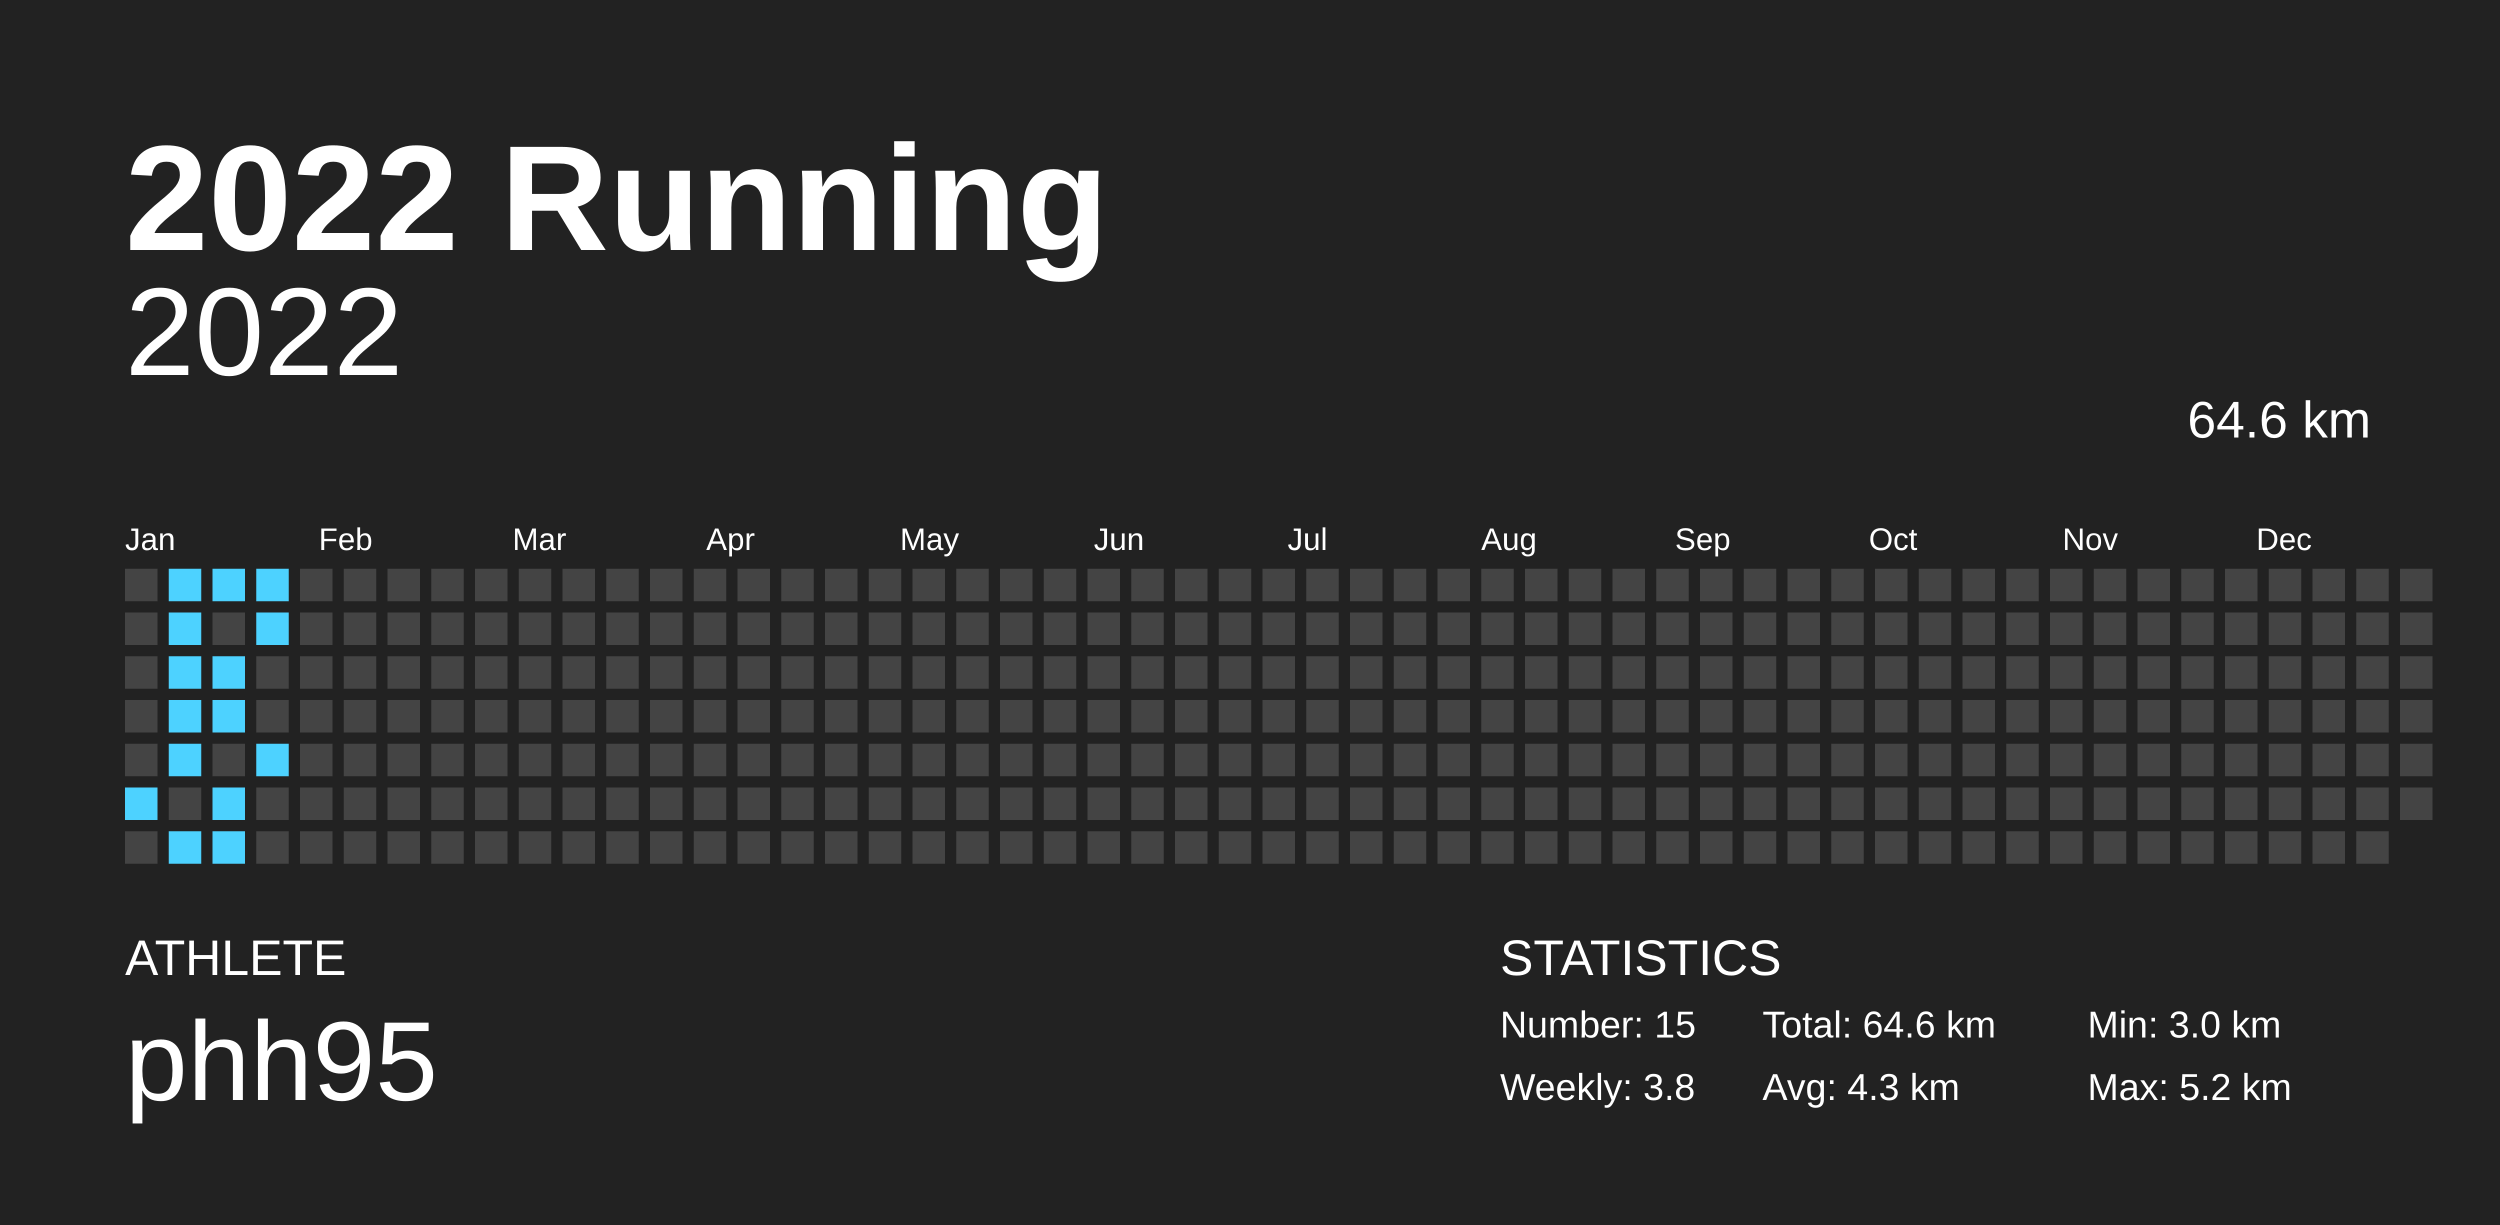
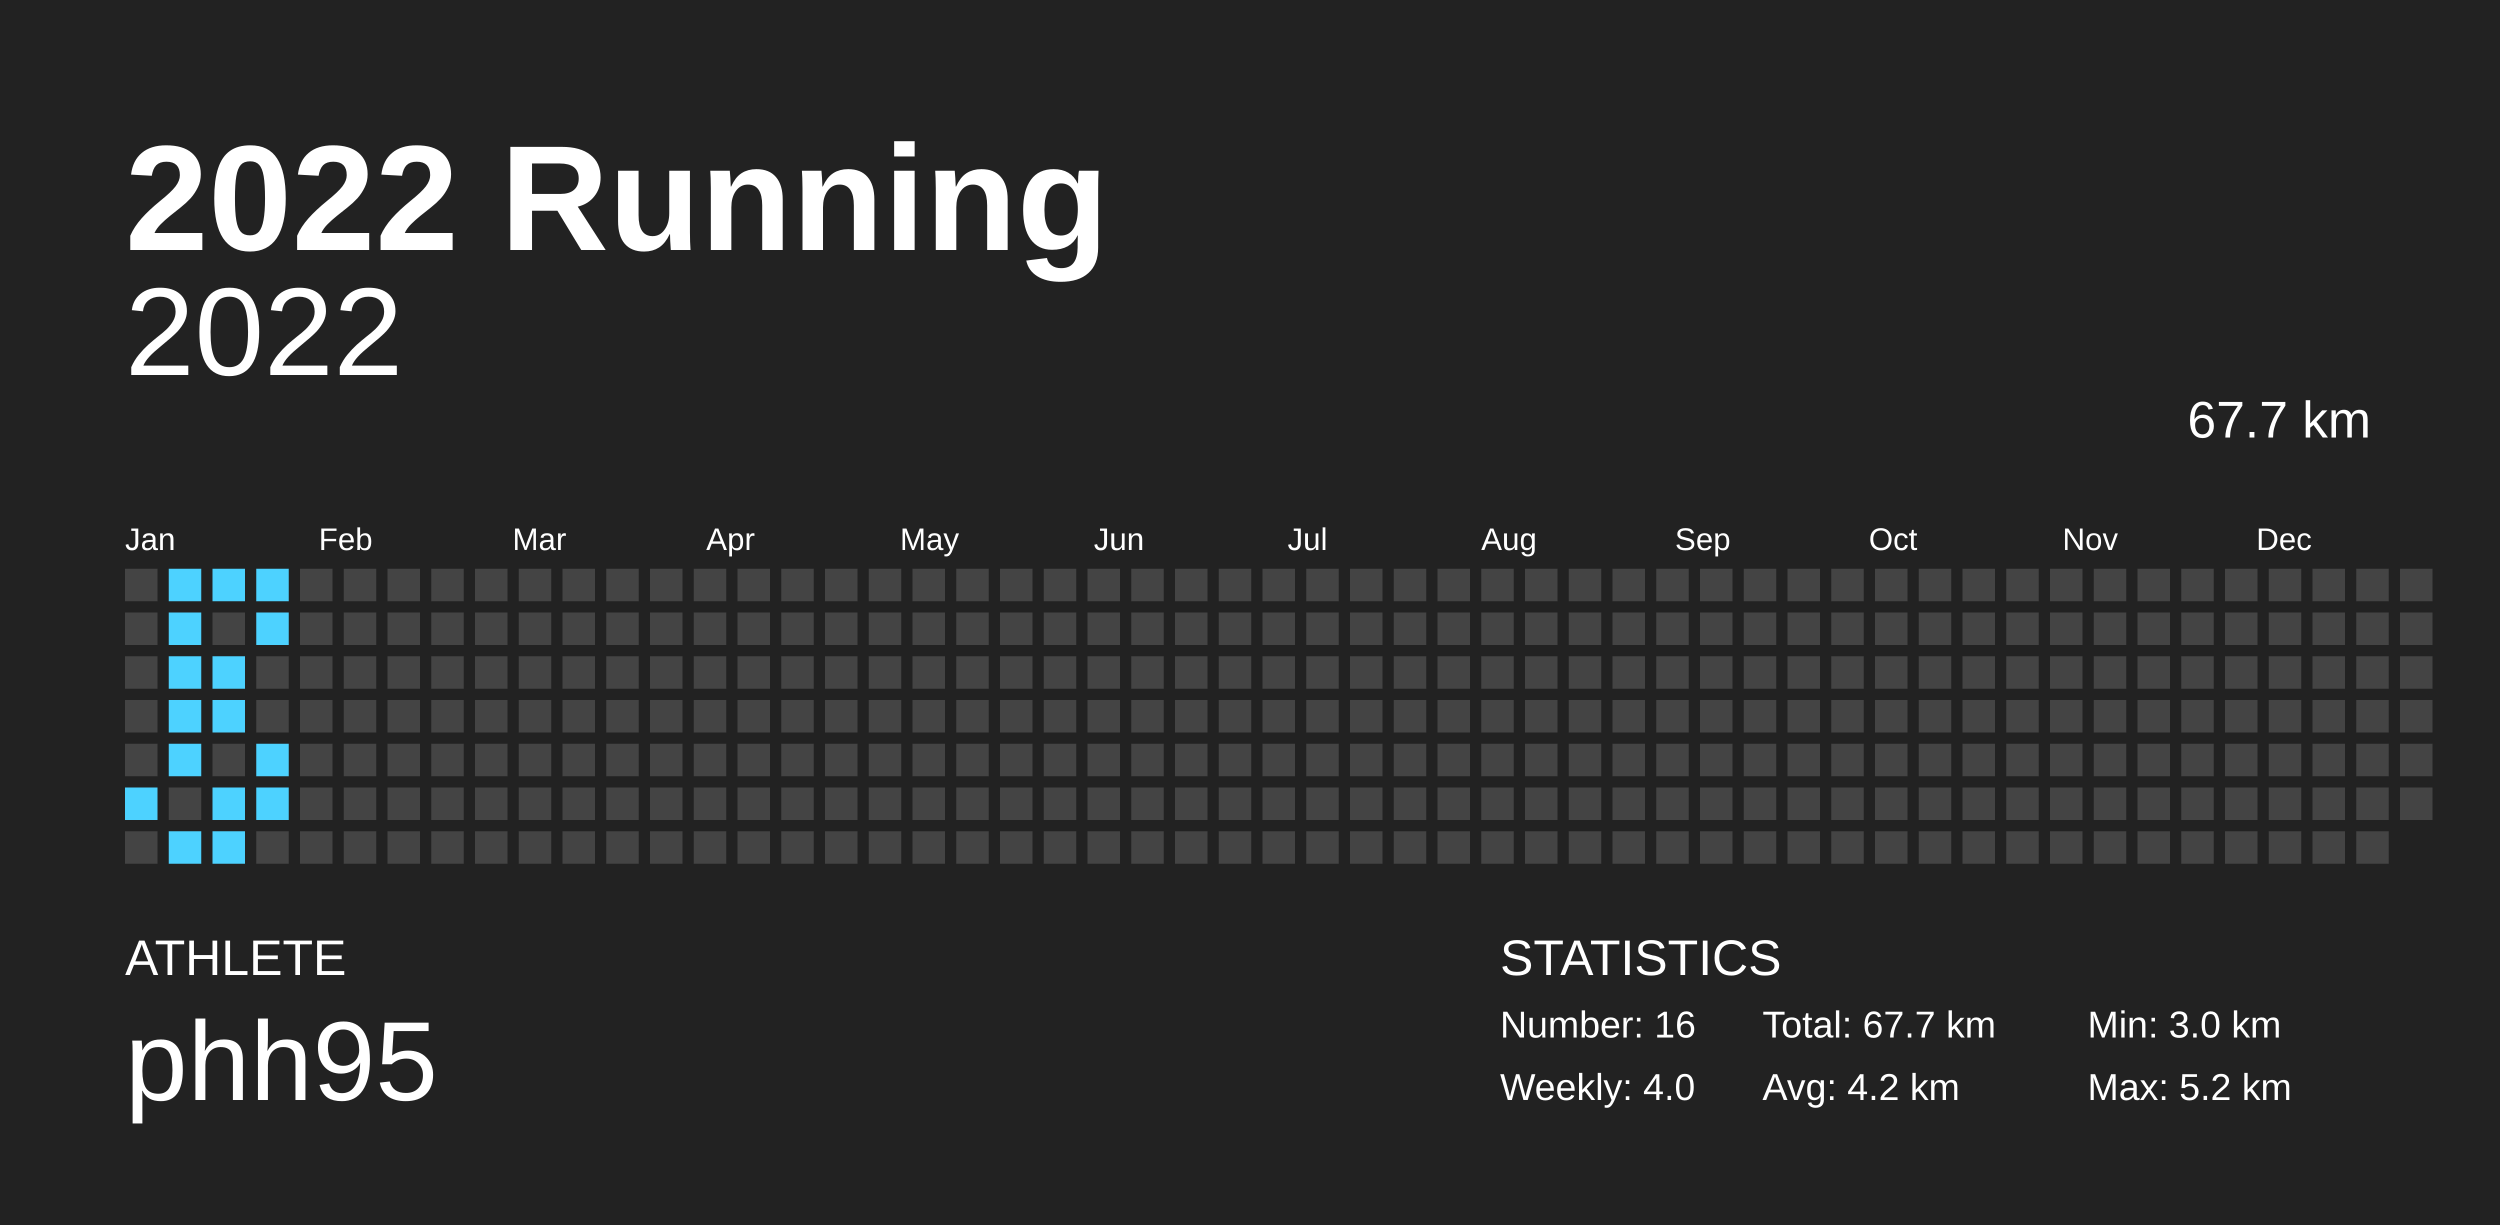
<svg xmlns="http://www.w3.org/2000/svg" baseProfile="full" height="98mm" version="1.1" viewBox="0,0,200,98" width="200mm">
  <defs />
  <rect fill="#222222" height="98" width="200" x="0" y="0" />
  <text fill="#FFFFFF" style="font-size:12px; font-family:Arial; font-weight:bold;" x="10" y="20">2022 Running</text>
  <text fill="#FFFFFF" style="font-size:4px; font-family:Arial" x="10" y="78">ATHLETE</text>
  <text fill="#FFFFFF" style="font-size:9px; font-family:Arial" x="10" y="88">phh95</text>
  <text fill="#FFFFFF" style="font-size:4px; font-family:Arial" x="120" y="78">STATISTICS</text>
-   <text fill="#FFFFFF" style="font-size:3px; font-family:Arial" x="120" y="83">Number: 15</text>
-   <text fill="#FFFFFF" style="font-size:3px; font-family:Arial" x="120" y="88">Weekly: 3.8</text>
-   <text fill="#FFFFFF" style="font-size:3px; font-family:Arial" x="141" y="83">Total: 64.6 km</text>
-   <text fill="#FFFFFF" style="font-size:3px; font-family:Arial" x="141" y="88">Avg: 4.3 km</text>
+   <text fill="#FFFFFF" style="font-size:3px; font-family:Arial" x="120" y="83">Number: 16</text>
+   <text fill="#FFFFFF" style="font-size:3px; font-family:Arial" x="120" y="88">Weekly: 4.0</text>
+   <text fill="#FFFFFF" style="font-size:3px; font-family:Arial" x="141" y="83">Total: 67.7 km</text>
+   <text fill="#FFFFFF" style="font-size:3px; font-family:Arial" x="141" y="88">Avg: 4.2 km</text>
  <text fill="#FFFFFF" style="font-size:3px; font-family:Arial" x="167" y="83">Min: 3.0 km</text>
  <text fill="#FFFFFF" style="font-size:3px; font-family:Arial" x="167" y="88">Max: 5.2 km</text>
  <text alignment-baseline="hanging" fill="#FFFFFF" style="font-size:10.0px; font-family:Arial;" x="10" y="30">2022</text>
-   <text alignment-baseline="hanging" fill="#FFFFFF" style="font-size:4.125px; font-family:Arial;" x="175" y="35">64.6 km</text>
+   <text alignment-baseline="hanging" fill="#FFFFFF" style="font-size:4.125px; font-family:Arial;" x="175" y="35">67.7 km</text>
  <text fill="#FFFFFF" style="font-size:2.5px; font-family:Arial" x="10.0" y="44">Jan</text>
  <text fill="#FFFFFF" style="font-size:2.5px; font-family:Arial" x="25.5" y="44">Feb</text>
  <text fill="#FFFFFF" style="font-size:2.5px; font-family:Arial" x="41.0" y="44">Mar</text>
  <text fill="#FFFFFF" style="font-size:2.5px; font-family:Arial" x="56.5" y="44">Apr</text>
  <text fill="#FFFFFF" style="font-size:2.5px; font-family:Arial" x="72.0" y="44">May</text>
  <text fill="#FFFFFF" style="font-size:2.5px; font-family:Arial" x="87.5" y="44">Jun</text>
  <text fill="#FFFFFF" style="font-size:2.5px; font-family:Arial" x="103.0" y="44">Jul</text>
  <text fill="#FFFFFF" style="font-size:2.5px; font-family:Arial" x="118.5" y="44">Aug</text>
  <text fill="#FFFFFF" style="font-size:2.5px; font-family:Arial" x="134.0" y="44">Sep</text>
  <text fill="#FFFFFF" style="font-size:2.5px; font-family:Arial" x="149.5" y="44">Oct</text>
  <text fill="#FFFFFF" style="font-size:2.5px; font-family:Arial" x="165.0" y="44">Nov</text>
  <text fill="#FFFFFF" style="font-size:2.5px; font-family:Arial" x="180.5" y="44">Dec</text>
  <rect fill="#444444" height="2.6" width="2.6" x="10.0" y="45.5" />
  <rect fill="#444444" height="2.6" width="2.6" x="10.0" y="49.0" />
  <rect fill="#444444" height="2.6" width="2.6" x="10.0" y="52.5" />
  <rect fill="#444444" height="2.6" width="2.6" x="10.0" y="56.0" />
  <rect fill="#444444" height="2.6" width="2.6" x="10.0" y="59.5" />
  <rect fill="#4dd2ff" height="2.6" width="2.6" x="10.0" y="63.0" />
  <rect fill="#444444" height="2.6" width="2.6" x="10.0" y="66.5" />
  <rect fill="#4dd2ff" height="2.6" width="2.6" x="13.5" y="45.5" />
  <rect fill="#4dd2ff" height="2.6" width="2.6" x="13.5" y="49.0" />
  <rect fill="#4dd2ff" height="2.6" width="2.6" x="13.5" y="52.5" />
  <rect fill="#4dd2ff" height="2.6" width="2.6" x="13.5" y="56.0" />
  <rect fill="#4dd2ff" height="2.6" width="2.6" x="13.5" y="59.5" />
  <rect fill="#444444" height="2.6" width="2.6" x="13.5" y="63.0" />
  <rect fill="#4dd2ff" height="2.6" width="2.6" x="13.5" y="66.5" />
  <rect fill="#4dd2ff" height="2.6" width="2.6" x="17.0" y="45.5" />
  <rect fill="#444444" height="2.6" width="2.6" x="17.0" y="49.0" />
  <rect fill="#4dd2ff" height="2.6" width="2.6" x="17.0" y="52.5" />
  <rect fill="#4dd2ff" height="2.6" width="2.6" x="17.0" y="56.0" />
  <rect fill="#444444" height="2.6" width="2.6" x="17.0" y="59.5" />
  <rect fill="#4dd2ff" height="2.6" width="2.6" x="17.0" y="63.0" />
  <rect fill="#4dd2ff" height="2.6" width="2.6" x="17.0" y="66.5" />
  <rect fill="#4dd2ff" height="2.6" width="2.6" x="20.5" y="45.5" />
  <rect fill="#4dd2ff" height="2.6" width="2.6" x="20.5" y="49.0" />
  <rect fill="#444444" height="2.6" width="2.6" x="20.5" y="52.5" />
  <rect fill="#444444" height="2.6" width="2.6" x="20.5" y="56.0" />
  <rect fill="#4dd2ff" height="2.6" width="2.6" x="20.5" y="59.5" />
-   <rect fill="#444444" height="2.6" width="2.6" x="20.5" y="63.0" />
+   <rect fill="#4dd2ff" height="2.6" width="2.6" x="20.5" y="63.0" />
  <rect fill="#444444" height="2.6" width="2.6" x="20.5" y="66.5" />
  <rect fill="#444444" height="2.6" width="2.6" x="24.0" y="45.5" />
  <rect fill="#444444" height="2.6" width="2.6" x="24.0" y="49.0" />
  <rect fill="#444444" height="2.6" width="2.6" x="24.0" y="52.5" />
  <rect fill="#444444" height="2.6" width="2.6" x="24.0" y="56.0" />
  <rect fill="#444444" height="2.6" width="2.6" x="24.0" y="59.5" />
  <rect fill="#444444" height="2.6" width="2.6" x="24.0" y="63.0" />
  <rect fill="#444444" height="2.6" width="2.6" x="24.0" y="66.5" />
  <rect fill="#444444" height="2.6" width="2.6" x="27.5" y="45.5" />
  <rect fill="#444444" height="2.6" width="2.6" x="27.5" y="49.0" />
  <rect fill="#444444" height="2.6" width="2.6" x="27.5" y="52.5" />
  <rect fill="#444444" height="2.6" width="2.6" x="27.5" y="56.0" />
  <rect fill="#444444" height="2.6" width="2.6" x="27.5" y="59.5" />
  <rect fill="#444444" height="2.6" width="2.6" x="27.5" y="63.0" />
  <rect fill="#444444" height="2.6" width="2.6" x="27.5" y="66.5" />
  <rect fill="#444444" height="2.6" width="2.6" x="31.0" y="45.5" />
  <rect fill="#444444" height="2.6" width="2.6" x="31.0" y="49.0" />
  <rect fill="#444444" height="2.6" width="2.6" x="31.0" y="52.5" />
  <rect fill="#444444" height="2.6" width="2.6" x="31.0" y="56.0" />
  <rect fill="#444444" height="2.6" width="2.6" x="31.0" y="59.5" />
  <rect fill="#444444" height="2.6" width="2.6" x="31.0" y="63.0" />
  <rect fill="#444444" height="2.6" width="2.6" x="31.0" y="66.5" />
  <rect fill="#444444" height="2.6" width="2.6" x="34.5" y="45.5" />
  <rect fill="#444444" height="2.6" width="2.6" x="34.5" y="49.0" />
  <rect fill="#444444" height="2.6" width="2.6" x="34.5" y="52.5" />
  <rect fill="#444444" height="2.6" width="2.6" x="34.5" y="56.0" />
  <rect fill="#444444" height="2.6" width="2.6" x="34.5" y="59.5" />
  <rect fill="#444444" height="2.6" width="2.6" x="34.5" y="63.0" />
  <rect fill="#444444" height="2.6" width="2.6" x="34.5" y="66.5" />
  <rect fill="#444444" height="2.6" width="2.6" x="38.0" y="45.5" />
  <rect fill="#444444" height="2.6" width="2.6" x="38.0" y="49.0" />
  <rect fill="#444444" height="2.6" width="2.6" x="38.0" y="52.5" />
  <rect fill="#444444" height="2.6" width="2.6" x="38.0" y="56.0" />
  <rect fill="#444444" height="2.6" width="2.6" x="38.0" y="59.5" />
  <rect fill="#444444" height="2.6" width="2.6" x="38.0" y="63.0" />
  <rect fill="#444444" height="2.6" width="2.6" x="38.0" y="66.5" />
  <rect fill="#444444" height="2.6" width="2.6" x="41.5" y="45.5" />
  <rect fill="#444444" height="2.6" width="2.6" x="41.5" y="49.0" />
  <rect fill="#444444" height="2.6" width="2.6" x="41.5" y="52.5" />
  <rect fill="#444444" height="2.6" width="2.6" x="41.5" y="56.0" />
  <rect fill="#444444" height="2.6" width="2.6" x="41.5" y="59.5" />
  <rect fill="#444444" height="2.6" width="2.6" x="41.5" y="63.0" />
  <rect fill="#444444" height="2.6" width="2.6" x="41.5" y="66.5" />
  <rect fill="#444444" height="2.6" width="2.6" x="45.0" y="45.5" />
  <rect fill="#444444" height="2.6" width="2.6" x="45.0" y="49.0" />
  <rect fill="#444444" height="2.6" width="2.6" x="45.0" y="52.5" />
  <rect fill="#444444" height="2.6" width="2.6" x="45.0" y="56.0" />
  <rect fill="#444444" height="2.6" width="2.6" x="45.0" y="59.5" />
  <rect fill="#444444" height="2.6" width="2.6" x="45.0" y="63.0" />
  <rect fill="#444444" height="2.6" width="2.6" x="45.0" y="66.5" />
  <rect fill="#444444" height="2.6" width="2.6" x="48.5" y="45.5" />
  <rect fill="#444444" height="2.6" width="2.6" x="48.5" y="49.0" />
  <rect fill="#444444" height="2.6" width="2.6" x="48.5" y="52.5" />
  <rect fill="#444444" height="2.6" width="2.6" x="48.5" y="56.0" />
  <rect fill="#444444" height="2.6" width="2.6" x="48.5" y="59.5" />
  <rect fill="#444444" height="2.6" width="2.6" x="48.5" y="63.0" />
  <rect fill="#444444" height="2.6" width="2.6" x="48.5" y="66.5" />
  <rect fill="#444444" height="2.6" width="2.6" x="52.0" y="45.5" />
  <rect fill="#444444" height="2.6" width="2.6" x="52.0" y="49.0" />
  <rect fill="#444444" height="2.6" width="2.6" x="52.0" y="52.5" />
  <rect fill="#444444" height="2.6" width="2.6" x="52.0" y="56.0" />
  <rect fill="#444444" height="2.6" width="2.6" x="52.0" y="59.5" />
  <rect fill="#444444" height="2.6" width="2.6" x="52.0" y="63.0" />
  <rect fill="#444444" height="2.6" width="2.6" x="52.0" y="66.5" />
  <rect fill="#444444" height="2.6" width="2.6" x="55.5" y="45.5" />
  <rect fill="#444444" height="2.6" width="2.6" x="55.5" y="49.0" />
  <rect fill="#444444" height="2.6" width="2.6" x="55.5" y="52.5" />
  <rect fill="#444444" height="2.6" width="2.6" x="55.5" y="56.0" />
  <rect fill="#444444" height="2.6" width="2.6" x="55.5" y="59.5" />
  <rect fill="#444444" height="2.6" width="2.6" x="55.5" y="63.0" />
  <rect fill="#444444" height="2.6" width="2.6" x="55.5" y="66.5" />
  <rect fill="#444444" height="2.6" width="2.6" x="59.0" y="45.5" />
  <rect fill="#444444" height="2.6" width="2.6" x="59.0" y="49.0" />
  <rect fill="#444444" height="2.6" width="2.6" x="59.0" y="52.5" />
  <rect fill="#444444" height="2.6" width="2.6" x="59.0" y="56.0" />
  <rect fill="#444444" height="2.6" width="2.6" x="59.0" y="59.5" />
  <rect fill="#444444" height="2.6" width="2.6" x="59.0" y="63.0" />
  <rect fill="#444444" height="2.6" width="2.6" x="59.0" y="66.5" />
  <rect fill="#444444" height="2.6" width="2.6" x="62.5" y="45.5" />
  <rect fill="#444444" height="2.6" width="2.6" x="62.5" y="49.0" />
  <rect fill="#444444" height="2.6" width="2.6" x="62.5" y="52.5" />
  <rect fill="#444444" height="2.6" width="2.6" x="62.5" y="56.0" />
  <rect fill="#444444" height="2.6" width="2.6" x="62.5" y="59.5" />
  <rect fill="#444444" height="2.6" width="2.6" x="62.5" y="63.0" />
  <rect fill="#444444" height="2.6" width="2.6" x="62.5" y="66.5" />
  <rect fill="#444444" height="2.6" width="2.6" x="66.0" y="45.5" />
  <rect fill="#444444" height="2.6" width="2.6" x="66.0" y="49.0" />
  <rect fill="#444444" height="2.6" width="2.6" x="66.0" y="52.5" />
  <rect fill="#444444" height="2.6" width="2.6" x="66.0" y="56.0" />
  <rect fill="#444444" height="2.6" width="2.6" x="66.0" y="59.5" />
  <rect fill="#444444" height="2.6" width="2.6" x="66.0" y="63.0" />
  <rect fill="#444444" height="2.6" width="2.6" x="66.0" y="66.5" />
  <rect fill="#444444" height="2.6" width="2.6" x="69.5" y="45.5" />
  <rect fill="#444444" height="2.6" width="2.6" x="69.5" y="49.0" />
  <rect fill="#444444" height="2.6" width="2.6" x="69.5" y="52.5" />
  <rect fill="#444444" height="2.6" width="2.6" x="69.5" y="56.0" />
  <rect fill="#444444" height="2.6" width="2.6" x="69.5" y="59.5" />
  <rect fill="#444444" height="2.6" width="2.6" x="69.5" y="63.0" />
  <rect fill="#444444" height="2.6" width="2.6" x="69.5" y="66.5" />
  <rect fill="#444444" height="2.6" width="2.6" x="73.0" y="45.5" />
  <rect fill="#444444" height="2.6" width="2.6" x="73.0" y="49.0" />
  <rect fill="#444444" height="2.6" width="2.6" x="73.0" y="52.5" />
  <rect fill="#444444" height="2.6" width="2.6" x="73.0" y="56.0" />
  <rect fill="#444444" height="2.6" width="2.6" x="73.0" y="59.5" />
  <rect fill="#444444" height="2.6" width="2.6" x="73.0" y="63.0" />
  <rect fill="#444444" height="2.6" width="2.6" x="73.0" y="66.5" />
  <rect fill="#444444" height="2.6" width="2.6" x="76.5" y="45.5" />
  <rect fill="#444444" height="2.6" width="2.6" x="76.5" y="49.0" />
  <rect fill="#444444" height="2.6" width="2.6" x="76.5" y="52.5" />
  <rect fill="#444444" height="2.6" width="2.6" x="76.5" y="56.0" />
  <rect fill="#444444" height="2.6" width="2.6" x="76.5" y="59.5" />
  <rect fill="#444444" height="2.6" width="2.6" x="76.5" y="63.0" />
  <rect fill="#444444" height="2.6" width="2.6" x="76.5" y="66.5" />
  <rect fill="#444444" height="2.6" width="2.6" x="80.0" y="45.5" />
  <rect fill="#444444" height="2.6" width="2.6" x="80.0" y="49.0" />
  <rect fill="#444444" height="2.6" width="2.6" x="80.0" y="52.5" />
  <rect fill="#444444" height="2.6" width="2.6" x="80.0" y="56.0" />
  <rect fill="#444444" height="2.6" width="2.6" x="80.0" y="59.5" />
  <rect fill="#444444" height="2.6" width="2.6" x="80.0" y="63.0" />
  <rect fill="#444444" height="2.6" width="2.6" x="80.0" y="66.5" />
  <rect fill="#444444" height="2.6" width="2.6" x="83.5" y="45.5" />
  <rect fill="#444444" height="2.6" width="2.6" x="83.5" y="49.0" />
  <rect fill="#444444" height="2.6" width="2.6" x="83.5" y="52.5" />
  <rect fill="#444444" height="2.6" width="2.6" x="83.5" y="56.0" />
  <rect fill="#444444" height="2.6" width="2.6" x="83.5" y="59.5" />
  <rect fill="#444444" height="2.6" width="2.6" x="83.5" y="63.0" />
  <rect fill="#444444" height="2.6" width="2.6" x="83.5" y="66.5" />
  <rect fill="#444444" height="2.6" width="2.6" x="87.0" y="45.5" />
  <rect fill="#444444" height="2.6" width="2.6" x="87.0" y="49.0" />
  <rect fill="#444444" height="2.6" width="2.6" x="87.0" y="52.5" />
  <rect fill="#444444" height="2.6" width="2.6" x="87.0" y="56.0" />
  <rect fill="#444444" height="2.6" width="2.6" x="87.0" y="59.5" />
  <rect fill="#444444" height="2.6" width="2.6" x="87.0" y="63.0" />
  <rect fill="#444444" height="2.6" width="2.6" x="87.0" y="66.5" />
  <rect fill="#444444" height="2.6" width="2.6" x="90.5" y="45.5" />
  <rect fill="#444444" height="2.6" width="2.6" x="90.5" y="49.0" />
  <rect fill="#444444" height="2.6" width="2.6" x="90.5" y="52.5" />
  <rect fill="#444444" height="2.6" width="2.6" x="90.5" y="56.0" />
  <rect fill="#444444" height="2.6" width="2.6" x="90.5" y="59.5" />
  <rect fill="#444444" height="2.6" width="2.6" x="90.5" y="63.0" />
  <rect fill="#444444" height="2.6" width="2.6" x="90.5" y="66.5" />
  <rect fill="#444444" height="2.6" width="2.6" x="94.0" y="45.5" />
  <rect fill="#444444" height="2.6" width="2.6" x="94.0" y="49.0" />
  <rect fill="#444444" height="2.6" width="2.6" x="94.0" y="52.5" />
  <rect fill="#444444" height="2.6" width="2.6" x="94.0" y="56.0" />
  <rect fill="#444444" height="2.6" width="2.6" x="94.0" y="59.5" />
  <rect fill="#444444" height="2.6" width="2.6" x="94.0" y="63.0" />
  <rect fill="#444444" height="2.6" width="2.6" x="94.0" y="66.5" />
  <rect fill="#444444" height="2.6" width="2.6" x="97.5" y="45.5" />
  <rect fill="#444444" height="2.6" width="2.6" x="97.5" y="49.0" />
  <rect fill="#444444" height="2.6" width="2.6" x="97.5" y="52.5" />
  <rect fill="#444444" height="2.6" width="2.6" x="97.5" y="56.0" />
  <rect fill="#444444" height="2.6" width="2.6" x="97.5" y="59.5" />
  <rect fill="#444444" height="2.6" width="2.6" x="97.5" y="63.0" />
  <rect fill="#444444" height="2.6" width="2.6" x="97.5" y="66.5" />
  <rect fill="#444444" height="2.6" width="2.6" x="101.0" y="45.5" />
  <rect fill="#444444" height="2.6" width="2.6" x="101.0" y="49.0" />
  <rect fill="#444444" height="2.6" width="2.6" x="101.0" y="52.5" />
  <rect fill="#444444" height="2.6" width="2.6" x="101.0" y="56.0" />
  <rect fill="#444444" height="2.6" width="2.6" x="101.0" y="59.5" />
  <rect fill="#444444" height="2.6" width="2.6" x="101.0" y="63.0" />
  <rect fill="#444444" height="2.6" width="2.6" x="101.0" y="66.5" />
  <rect fill="#444444" height="2.6" width="2.6" x="104.5" y="45.5" />
  <rect fill="#444444" height="2.6" width="2.6" x="104.5" y="49.0" />
  <rect fill="#444444" height="2.6" width="2.6" x="104.5" y="52.5" />
  <rect fill="#444444" height="2.6" width="2.6" x="104.5" y="56.0" />
  <rect fill="#444444" height="2.6" width="2.6" x="104.5" y="59.5" />
  <rect fill="#444444" height="2.6" width="2.6" x="104.5" y="63.0" />
  <rect fill="#444444" height="2.6" width="2.6" x="104.5" y="66.5" />
  <rect fill="#444444" height="2.6" width="2.6" x="108.0" y="45.5" />
  <rect fill="#444444" height="2.6" width="2.6" x="108.0" y="49.0" />
  <rect fill="#444444" height="2.6" width="2.6" x="108.0" y="52.5" />
  <rect fill="#444444" height="2.6" width="2.6" x="108.0" y="56.0" />
  <rect fill="#444444" height="2.6" width="2.6" x="108.0" y="59.5" />
  <rect fill="#444444" height="2.6" width="2.6" x="108.0" y="63.0" />
  <rect fill="#444444" height="2.6" width="2.6" x="108.0" y="66.5" />
  <rect fill="#444444" height="2.6" width="2.6" x="111.5" y="45.5" />
  <rect fill="#444444" height="2.6" width="2.6" x="111.5" y="49.0" />
  <rect fill="#444444" height="2.6" width="2.6" x="111.5" y="52.5" />
  <rect fill="#444444" height="2.6" width="2.6" x="111.5" y="56.0" />
  <rect fill="#444444" height="2.6" width="2.6" x="111.5" y="59.5" />
  <rect fill="#444444" height="2.6" width="2.6" x="111.5" y="63.0" />
  <rect fill="#444444" height="2.6" width="2.6" x="111.5" y="66.5" />
  <rect fill="#444444" height="2.6" width="2.6" x="115.0" y="45.5" />
  <rect fill="#444444" height="2.6" width="2.6" x="115.0" y="49.0" />
  <rect fill="#444444" height="2.6" width="2.6" x="115.0" y="52.5" />
  <rect fill="#444444" height="2.6" width="2.6" x="115.0" y="56.0" />
  <rect fill="#444444" height="2.6" width="2.6" x="115.0" y="59.5" />
  <rect fill="#444444" height="2.6" width="2.6" x="115.0" y="63.0" />
  <rect fill="#444444" height="2.6" width="2.6" x="115.0" y="66.5" />
  <rect fill="#444444" height="2.6" width="2.6" x="118.5" y="45.5" />
  <rect fill="#444444" height="2.6" width="2.6" x="118.5" y="49.0" />
  <rect fill="#444444" height="2.6" width="2.6" x="118.5" y="52.5" />
  <rect fill="#444444" height="2.6" width="2.6" x="118.5" y="56.0" />
  <rect fill="#444444" height="2.6" width="2.6" x="118.5" y="59.5" />
  <rect fill="#444444" height="2.6" width="2.6" x="118.5" y="63.0" />
  <rect fill="#444444" height="2.6" width="2.6" x="118.5" y="66.5" />
  <rect fill="#444444" height="2.6" width="2.6" x="122.0" y="45.5" />
  <rect fill="#444444" height="2.6" width="2.6" x="122.0" y="49.0" />
  <rect fill="#444444" height="2.6" width="2.6" x="122.0" y="52.5" />
  <rect fill="#444444" height="2.6" width="2.6" x="122.0" y="56.0" />
  <rect fill="#444444" height="2.6" width="2.6" x="122.0" y="59.5" />
  <rect fill="#444444" height="2.6" width="2.6" x="122.0" y="63.0" />
  <rect fill="#444444" height="2.6" width="2.6" x="122.0" y="66.5" />
  <rect fill="#444444" height="2.6" width="2.6" x="125.5" y="45.5" />
  <rect fill="#444444" height="2.6" width="2.6" x="125.5" y="49.0" />
  <rect fill="#444444" height="2.6" width="2.6" x="125.5" y="52.5" />
  <rect fill="#444444" height="2.6" width="2.6" x="125.5" y="56.0" />
  <rect fill="#444444" height="2.6" width="2.6" x="125.5" y="59.5" />
  <rect fill="#444444" height="2.6" width="2.6" x="125.5" y="63.0" />
  <rect fill="#444444" height="2.6" width="2.6" x="125.5" y="66.5" />
  <rect fill="#444444" height="2.6" width="2.6" x="129.0" y="45.5" />
  <rect fill="#444444" height="2.6" width="2.6" x="129.0" y="49.0" />
  <rect fill="#444444" height="2.6" width="2.6" x="129.0" y="52.5" />
  <rect fill="#444444" height="2.6" width="2.6" x="129.0" y="56.0" />
  <rect fill="#444444" height="2.6" width="2.6" x="129.0" y="59.5" />
  <rect fill="#444444" height="2.6" width="2.6" x="129.0" y="63.0" />
  <rect fill="#444444" height="2.6" width="2.6" x="129.0" y="66.5" />
  <rect fill="#444444" height="2.6" width="2.6" x="132.5" y="45.5" />
  <rect fill="#444444" height="2.6" width="2.6" x="132.5" y="49.0" />
  <rect fill="#444444" height="2.6" width="2.6" x="132.5" y="52.5" />
  <rect fill="#444444" height="2.6" width="2.6" x="132.5" y="56.0" />
  <rect fill="#444444" height="2.6" width="2.6" x="132.5" y="59.5" />
  <rect fill="#444444" height="2.6" width="2.6" x="132.5" y="63.0" />
  <rect fill="#444444" height="2.6" width="2.6" x="132.5" y="66.5" />
  <rect fill="#444444" height="2.6" width="2.6" x="136.0" y="45.5" />
  <rect fill="#444444" height="2.6" width="2.6" x="136.0" y="49.0" />
  <rect fill="#444444" height="2.6" width="2.6" x="136.0" y="52.5" />
  <rect fill="#444444" height="2.6" width="2.6" x="136.0" y="56.0" />
  <rect fill="#444444" height="2.6" width="2.6" x="136.0" y="59.5" />
  <rect fill="#444444" height="2.6" width="2.6" x="136.0" y="63.0" />
  <rect fill="#444444" height="2.6" width="2.6" x="136.0" y="66.5" />
  <rect fill="#444444" height="2.6" width="2.6" x="139.5" y="45.5" />
  <rect fill="#444444" height="2.6" width="2.6" x="139.5" y="49.0" />
  <rect fill="#444444" height="2.6" width="2.6" x="139.5" y="52.5" />
  <rect fill="#444444" height="2.6" width="2.6" x="139.5" y="56.0" />
  <rect fill="#444444" height="2.6" width="2.6" x="139.5" y="59.5" />
  <rect fill="#444444" height="2.6" width="2.6" x="139.5" y="63.0" />
  <rect fill="#444444" height="2.6" width="2.6" x="139.5" y="66.5" />
  <rect fill="#444444" height="2.6" width="2.6" x="143.0" y="45.5" />
  <rect fill="#444444" height="2.6" width="2.6" x="143.0" y="49.0" />
  <rect fill="#444444" height="2.6" width="2.6" x="143.0" y="52.5" />
  <rect fill="#444444" height="2.6" width="2.6" x="143.0" y="56.0" />
  <rect fill="#444444" height="2.6" width="2.6" x="143.0" y="59.5" />
  <rect fill="#444444" height="2.6" width="2.6" x="143.0" y="63.0" />
  <rect fill="#444444" height="2.6" width="2.6" x="143.0" y="66.5" />
  <rect fill="#444444" height="2.6" width="2.6" x="146.5" y="45.5" />
  <rect fill="#444444" height="2.6" width="2.6" x="146.5" y="49.0" />
  <rect fill="#444444" height="2.6" width="2.6" x="146.5" y="52.5" />
  <rect fill="#444444" height="2.6" width="2.6" x="146.5" y="56.0" />
  <rect fill="#444444" height="2.6" width="2.6" x="146.5" y="59.5" />
  <rect fill="#444444" height="2.6" width="2.6" x="146.5" y="63.0" />
  <rect fill="#444444" height="2.6" width="2.6" x="146.5" y="66.5" />
  <rect fill="#444444" height="2.6" width="2.6" x="150.0" y="45.5" />
  <rect fill="#444444" height="2.6" width="2.6" x="150.0" y="49.0" />
  <rect fill="#444444" height="2.6" width="2.6" x="150.0" y="52.5" />
  <rect fill="#444444" height="2.6" width="2.6" x="150.0" y="56.0" />
  <rect fill="#444444" height="2.6" width="2.6" x="150.0" y="59.5" />
  <rect fill="#444444" height="2.6" width="2.6" x="150.0" y="63.0" />
  <rect fill="#444444" height="2.6" width="2.6" x="150.0" y="66.5" />
  <rect fill="#444444" height="2.6" width="2.6" x="153.5" y="45.5" />
  <rect fill="#444444" height="2.6" width="2.6" x="153.5" y="49.0" />
  <rect fill="#444444" height="2.6" width="2.6" x="153.5" y="52.5" />
  <rect fill="#444444" height="2.6" width="2.6" x="153.5" y="56.0" />
  <rect fill="#444444" height="2.6" width="2.6" x="153.5" y="59.5" />
  <rect fill="#444444" height="2.6" width="2.6" x="153.5" y="63.0" />
  <rect fill="#444444" height="2.6" width="2.6" x="153.5" y="66.5" />
  <rect fill="#444444" height="2.6" width="2.6" x="157.0" y="45.5" />
  <rect fill="#444444" height="2.6" width="2.6" x="157.0" y="49.0" />
  <rect fill="#444444" height="2.6" width="2.6" x="157.0" y="52.5" />
  <rect fill="#444444" height="2.6" width="2.6" x="157.0" y="56.0" />
  <rect fill="#444444" height="2.6" width="2.6" x="157.0" y="59.5" />
  <rect fill="#444444" height="2.6" width="2.6" x="157.0" y="63.0" />
  <rect fill="#444444" height="2.6" width="2.6" x="157.0" y="66.5" />
  <rect fill="#444444" height="2.6" width="2.6" x="160.5" y="45.5" />
  <rect fill="#444444" height="2.6" width="2.6" x="160.5" y="49.0" />
  <rect fill="#444444" height="2.6" width="2.6" x="160.5" y="52.5" />
  <rect fill="#444444" height="2.6" width="2.6" x="160.5" y="56.0" />
  <rect fill="#444444" height="2.6" width="2.6" x="160.5" y="59.5" />
  <rect fill="#444444" height="2.6" width="2.6" x="160.5" y="63.0" />
  <rect fill="#444444" height="2.6" width="2.6" x="160.5" y="66.5" />
  <rect fill="#444444" height="2.6" width="2.6" x="164.0" y="45.5" />
  <rect fill="#444444" height="2.6" width="2.6" x="164.0" y="49.0" />
  <rect fill="#444444" height="2.6" width="2.6" x="164.0" y="52.5" />
  <rect fill="#444444" height="2.6" width="2.6" x="164.0" y="56.0" />
  <rect fill="#444444" height="2.6" width="2.6" x="164.0" y="59.5" />
  <rect fill="#444444" height="2.6" width="2.6" x="164.0" y="63.0" />
  <rect fill="#444444" height="2.6" width="2.6" x="164.0" y="66.5" />
  <rect fill="#444444" height="2.6" width="2.6" x="167.5" y="45.5" />
  <rect fill="#444444" height="2.6" width="2.6" x="167.5" y="49.0" />
  <rect fill="#444444" height="2.6" width="2.6" x="167.5" y="52.5" />
  <rect fill="#444444" height="2.6" width="2.6" x="167.5" y="56.0" />
  <rect fill="#444444" height="2.6" width="2.6" x="167.5" y="59.5" />
  <rect fill="#444444" height="2.6" width="2.6" x="167.5" y="63.0" />
  <rect fill="#444444" height="2.6" width="2.6" x="167.5" y="66.5" />
  <rect fill="#444444" height="2.6" width="2.6" x="171.0" y="45.5" />
  <rect fill="#444444" height="2.6" width="2.6" x="171.0" y="49.0" />
  <rect fill="#444444" height="2.6" width="2.6" x="171.0" y="52.5" />
  <rect fill="#444444" height="2.6" width="2.6" x="171.0" y="56.0" />
  <rect fill="#444444" height="2.6" width="2.6" x="171.0" y="59.5" />
  <rect fill="#444444" height="2.6" width="2.6" x="171.0" y="63.0" />
  <rect fill="#444444" height="2.6" width="2.6" x="171.0" y="66.5" />
  <rect fill="#444444" height="2.6" width="2.6" x="174.5" y="45.5" />
  <rect fill="#444444" height="2.6" width="2.6" x="174.5" y="49.0" />
  <rect fill="#444444" height="2.6" width="2.6" x="174.5" y="52.5" />
  <rect fill="#444444" height="2.6" width="2.6" x="174.5" y="56.0" />
  <rect fill="#444444" height="2.6" width="2.6" x="174.5" y="59.5" />
  <rect fill="#444444" height="2.6" width="2.6" x="174.5" y="63.0" />
  <rect fill="#444444" height="2.6" width="2.6" x="174.5" y="66.5" />
  <rect fill="#444444" height="2.6" width="2.6" x="178.0" y="45.5" />
  <rect fill="#444444" height="2.6" width="2.6" x="178.0" y="49.0" />
  <rect fill="#444444" height="2.6" width="2.6" x="178.0" y="52.5" />
  <rect fill="#444444" height="2.6" width="2.6" x="178.0" y="56.0" />
  <rect fill="#444444" height="2.6" width="2.6" x="178.0" y="59.5" />
  <rect fill="#444444" height="2.6" width="2.6" x="178.0" y="63.0" />
  <rect fill="#444444" height="2.6" width="2.6" x="178.0" y="66.5" />
  <rect fill="#444444" height="2.6" width="2.6" x="181.5" y="45.5" />
  <rect fill="#444444" height="2.6" width="2.6" x="181.5" y="49.0" />
  <rect fill="#444444" height="2.6" width="2.6" x="181.5" y="52.5" />
  <rect fill="#444444" height="2.6" width="2.6" x="181.5" y="56.0" />
  <rect fill="#444444" height="2.6" width="2.6" x="181.5" y="59.5" />
  <rect fill="#444444" height="2.6" width="2.6" x="181.5" y="63.0" />
  <rect fill="#444444" height="2.6" width="2.6" x="181.5" y="66.5" />
  <rect fill="#444444" height="2.6" width="2.6" x="185.0" y="45.5" />
  <rect fill="#444444" height="2.6" width="2.6" x="185.0" y="49.0" />
  <rect fill="#444444" height="2.6" width="2.6" x="185.0" y="52.5" />
  <rect fill="#444444" height="2.6" width="2.6" x="185.0" y="56.0" />
  <rect fill="#444444" height="2.6" width="2.6" x="185.0" y="59.5" />
  <rect fill="#444444" height="2.6" width="2.6" x="185.0" y="63.0" />
  <rect fill="#444444" height="2.6" width="2.6" x="185.0" y="66.5" />
  <rect fill="#444444" height="2.6" width="2.6" x="188.5" y="45.5" />
  <rect fill="#444444" height="2.6" width="2.6" x="188.5" y="49.0" />
  <rect fill="#444444" height="2.6" width="2.6" x="188.5" y="52.5" />
  <rect fill="#444444" height="2.6" width="2.6" x="188.5" y="56.0" />
  <rect fill="#444444" height="2.6" width="2.6" x="188.5" y="59.5" />
  <rect fill="#444444" height="2.6" width="2.6" x="188.5" y="63.0" />
  <rect fill="#444444" height="2.6" width="2.6" x="188.5" y="66.5" />
  <rect fill="#444444" height="2.6" width="2.6" x="192.0" y="45.5" />
  <rect fill="#444444" height="2.6" width="2.6" x="192.0" y="49.0" />
  <rect fill="#444444" height="2.6" width="2.6" x="192.0" y="52.5" />
  <rect fill="#444444" height="2.6" width="2.6" x="192.0" y="56.0" />
  <rect fill="#444444" height="2.6" width="2.6" x="192.0" y="59.5" />
  <rect fill="#444444" height="2.6" width="2.6" x="192.0" y="63.0" />
</svg>
